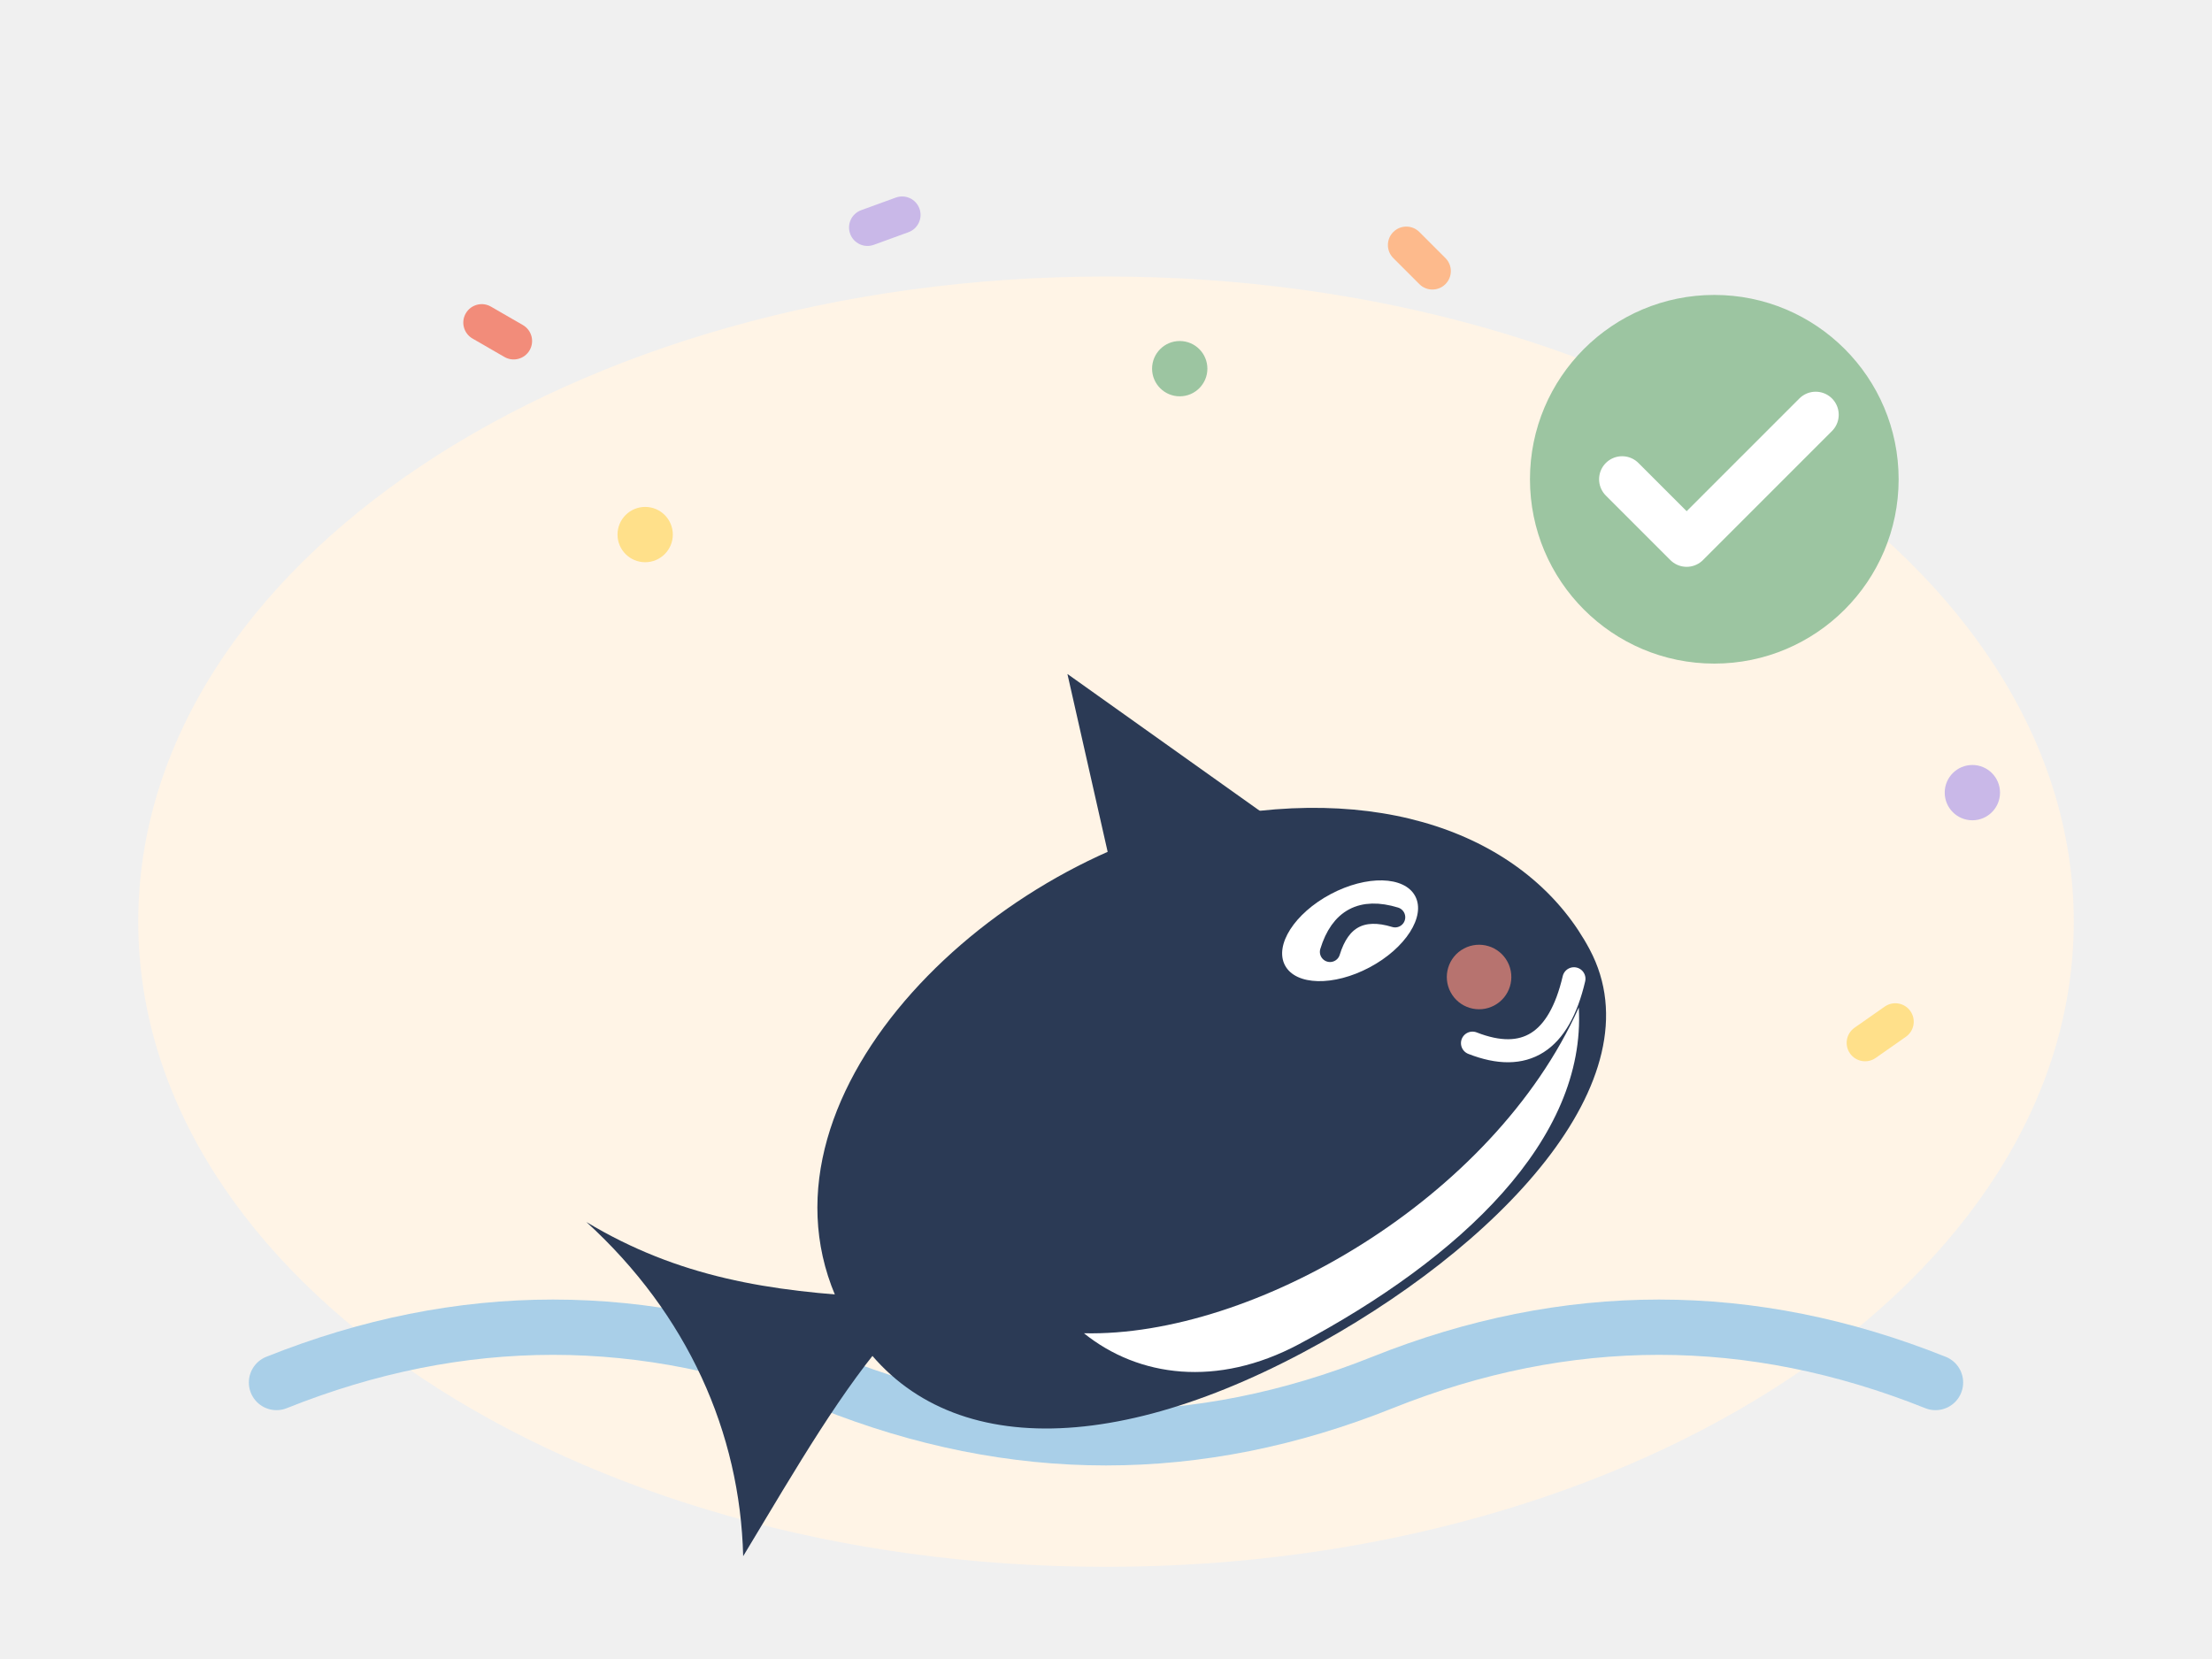
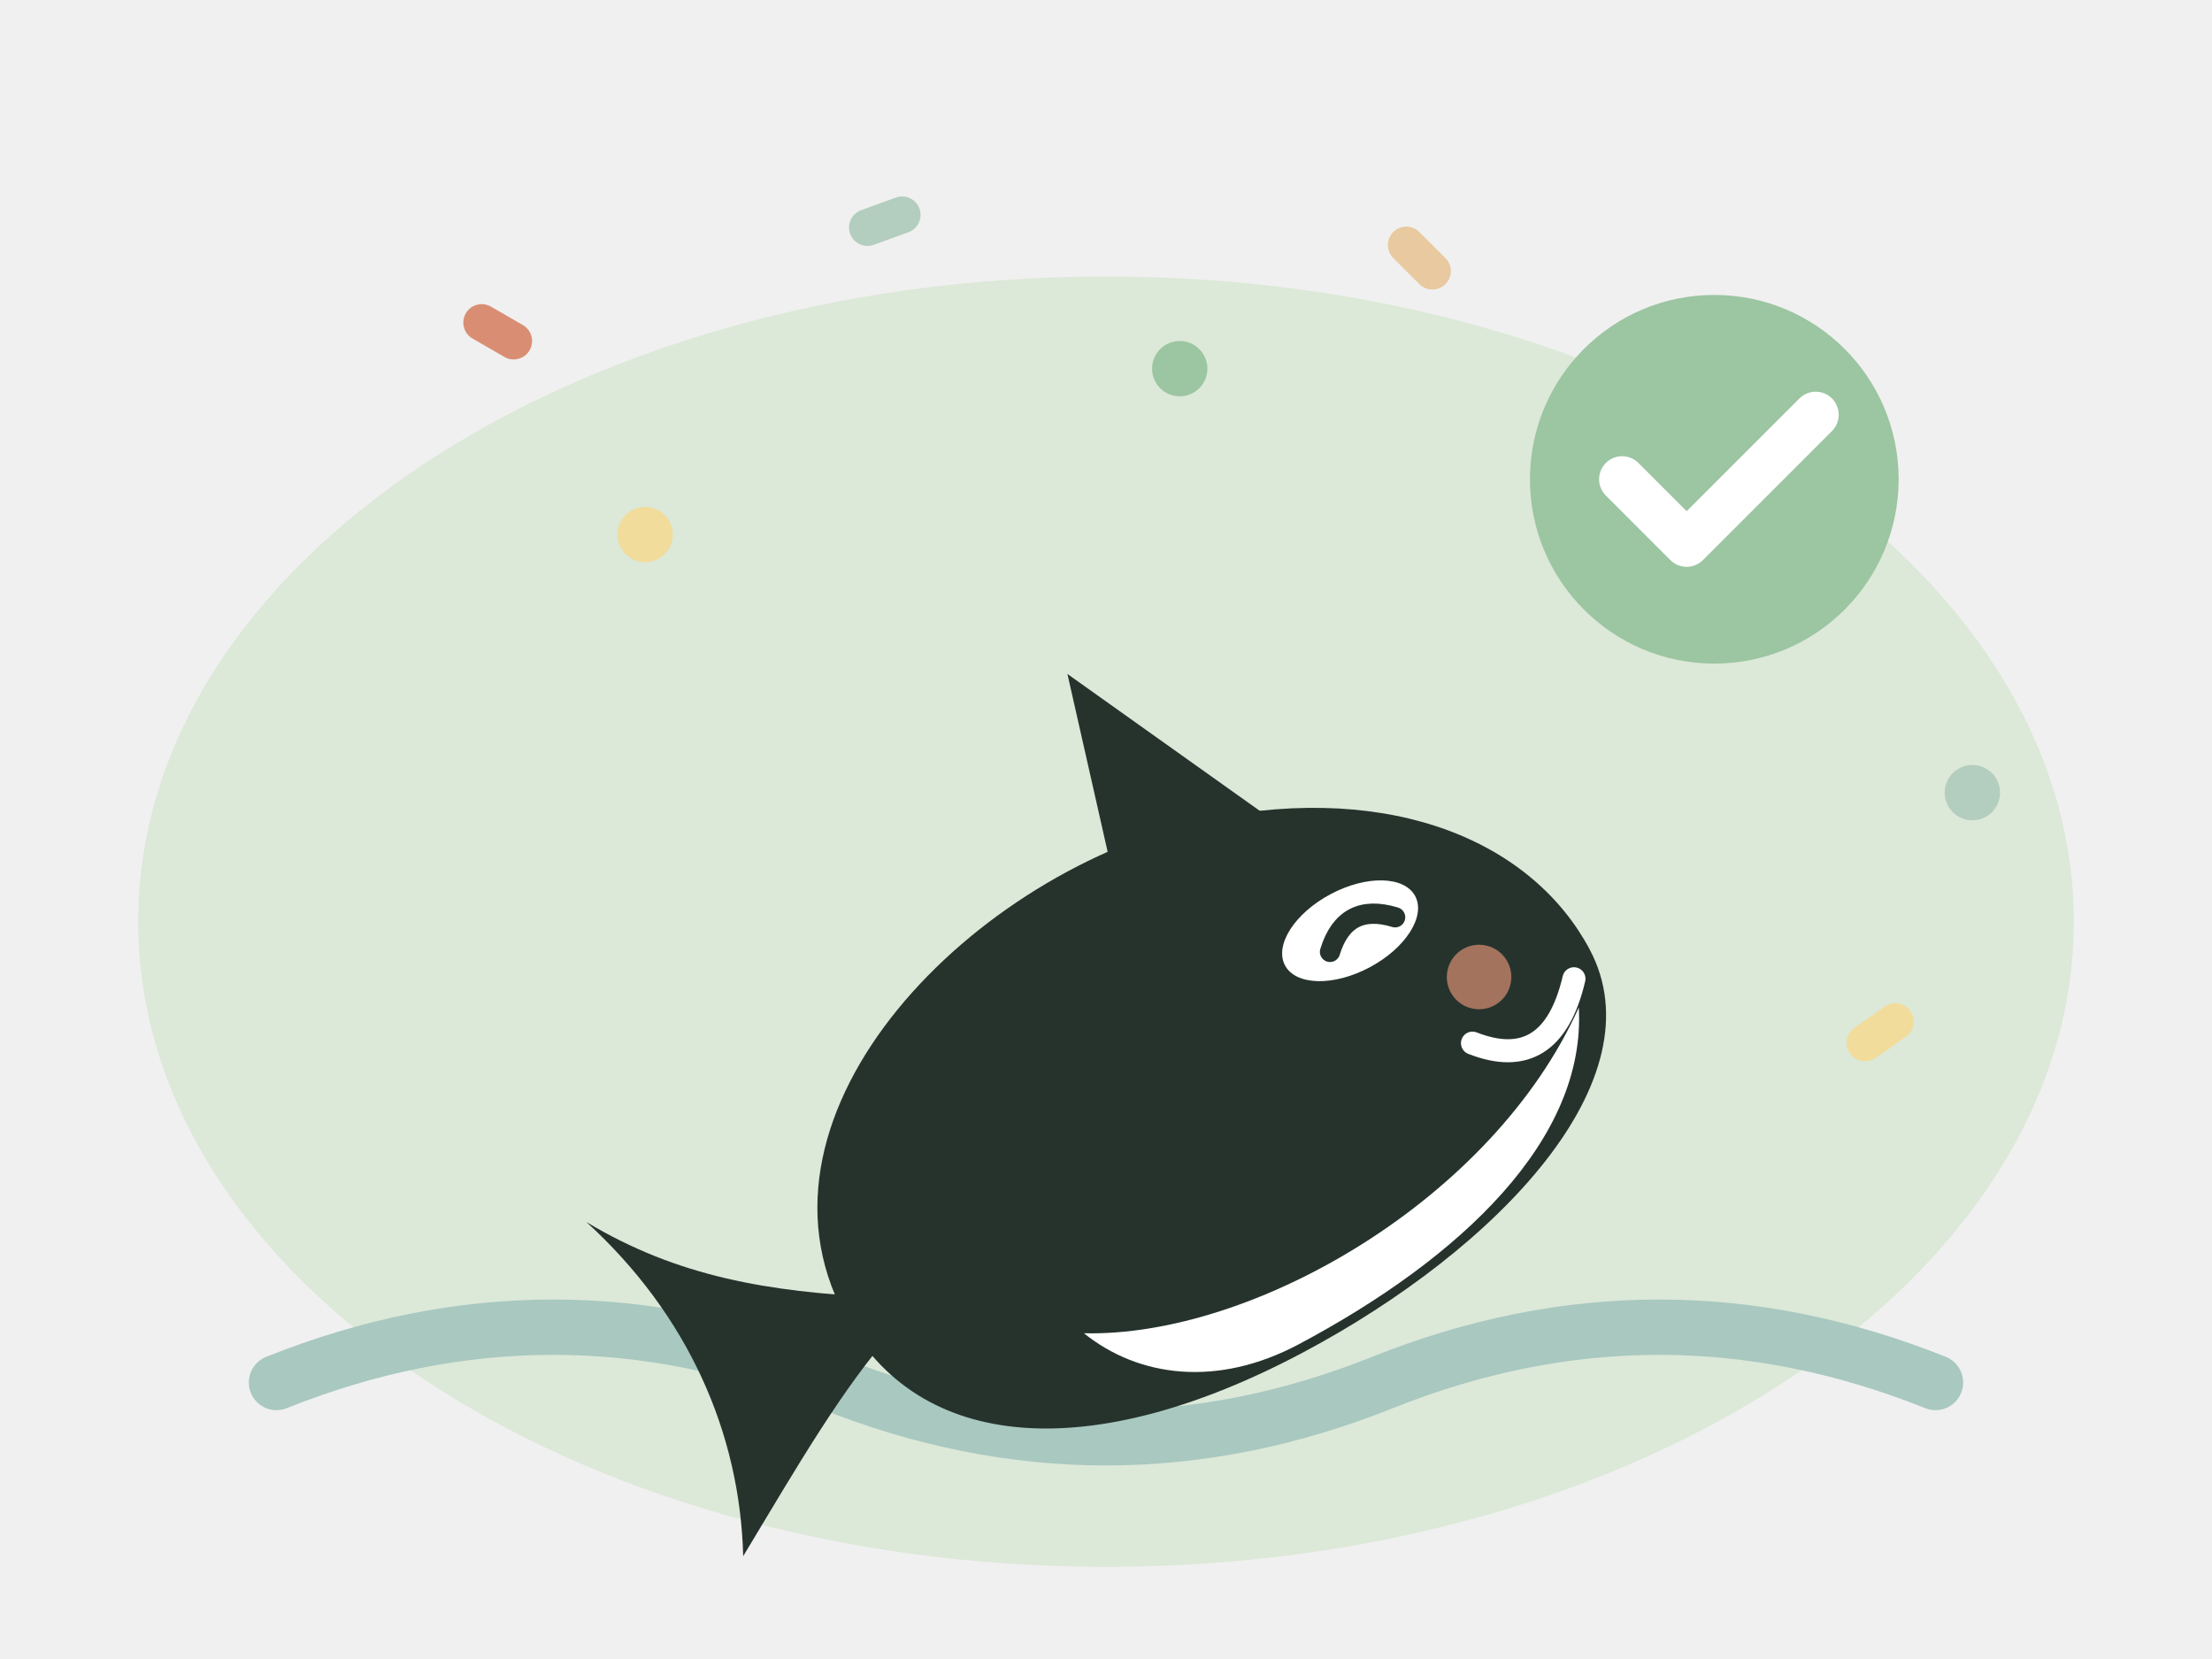
<svg xmlns="http://www.w3.org/2000/svg" viewBox="0 0 240 180" role="img" aria-labelledby="title">
-   <ellipse cx="120" cy="100" rx="105" ry="70" fill="#FFF4E6" />
-   <path d="M30 150 Q60 138 90 150 T150 150 T210 150" fill="none" stroke="#A9CFE8" stroke-width="6" stroke-linecap="round" />
+   <ellipse cx="120" cy="100" rx="105" ry="70" fill="#dce8d8" />
+   <path d="M30 150 Q60 138 90 150 T150 150 T210 150" fill="none" stroke="#a8c8c0" stroke-width="6" stroke-linecap="round" />
  <g transform="translate(64 112) rotate(-28)">
-     <path d="M58 12 L64 -10 L76 14 Z" fill="#2B3A55" />
-     <path d="M14 40 C4 34 -4 28 -10 18 C-5 32 -6 46 -12 58 C-2 52 6 47 14 44 Z" fill="#2B3A55" />
-     <path d="M10 40 C10 15 45 4 70 11 C90 17 100 30 100 43 C100 59 76 67 52 67 C26 67 10 57 10 40 Z" fill="#2B3A55" />
+     <path d="M58 12 L64 -10 L76 14 Z" fill="#26332d" />
+     <path d="M14 40 C4 34 -4 28 -10 18 C-5 32 -6 46 -12 58 C-2 52 6 47 14 44 Z" fill="#26332d" />
+     <path d="M10 40 C10 15 45 4 70 11 C90 17 100 30 100 43 C100 59 76 67 52 67 C26 67 10 57 10 40 Z" fill="#26332d" />
    <path d="M32 54 C48 63 78 62 96 48 C90 61 72 66 52 66 C42 66 35 61 32 54 Z" fill="#FFFFFF" />
    <ellipse cx="78" cy="29" rx="8" ry="4.5" fill="#FFFFFF" />
-     <path d="M75 30 Q79 26 83 30" fill="none" stroke="#2B3A55" stroke-width="2.2" stroke-linecap="round" />
-     <circle cx="88" cy="40" r="3.5" fill="#F28C7A" opacity="0.7" />
+     <path d="M75 30 Q79 26 83 30" fill="none" stroke="#26332d" stroke-width="2.2" stroke-linecap="round" />
+     <circle cx="88" cy="40" r="3.5" fill="#d98e73" opacity="0.7" />
    <path d="M84 46 Q90 53 97 45" fill="none" stroke="#FFFFFF" stroke-width="2.5" stroke-linecap="round" />
  </g>
  <circle cx="186" cy="52" r="20" fill="#9CC5A1" />
  <path d="M176 52 L183 59 L197 45" fill="none" stroke="#FFFFFF" stroke-width="5" stroke-linecap="round" stroke-linejoin="round" />
  <g>
-     <rect x="50" y="34" width="8" height="4" rx="2" fill="#F28C7A" transform="rotate(30 54 36)" />
-     <rect x="92" y="22" width="8" height="4" rx="2" fill="#C9B8E8" transform="rotate(-20 96 24)" />
-     <rect x="150" y="26" width="8" height="4" rx="2" fill="#FDBA8C" transform="rotate(45 154 28)" />
-     <circle cx="70" cy="58" r="3" fill="#FFE08A" />
-     <circle cx="214" cy="86" r="3" fill="#C9B8E8" />
+     <rect x="50" y="34" width="8" height="4" rx="2" fill="#d98e73" transform="rotate(30 54 36)" />
+     <rect x="92" y="22" width="8" height="4" rx="2" fill="#b3cdbe" transform="rotate(-20 96 24)" />
+     <rect x="150" y="26" width="8" height="4" rx="2" fill="#e8c9a0" transform="rotate(45 154 28)" />
+     <circle cx="70" cy="58" r="3" fill="#f2dc9b" />
+     <circle cx="214" cy="86" r="3" fill="#b3cdbe" />
    <circle cx="128" cy="40" r="3" fill="#9CC5A1" />
-     <rect x="200" y="110" width="8" height="4" rx="2" fill="#FFE08A" transform="rotate(-35 204 112)" />
+     <rect x="200" y="110" width="8" height="4" rx="2" fill="#f2dc9b" transform="rotate(-35 204 112)" />
  </g>
</svg>
